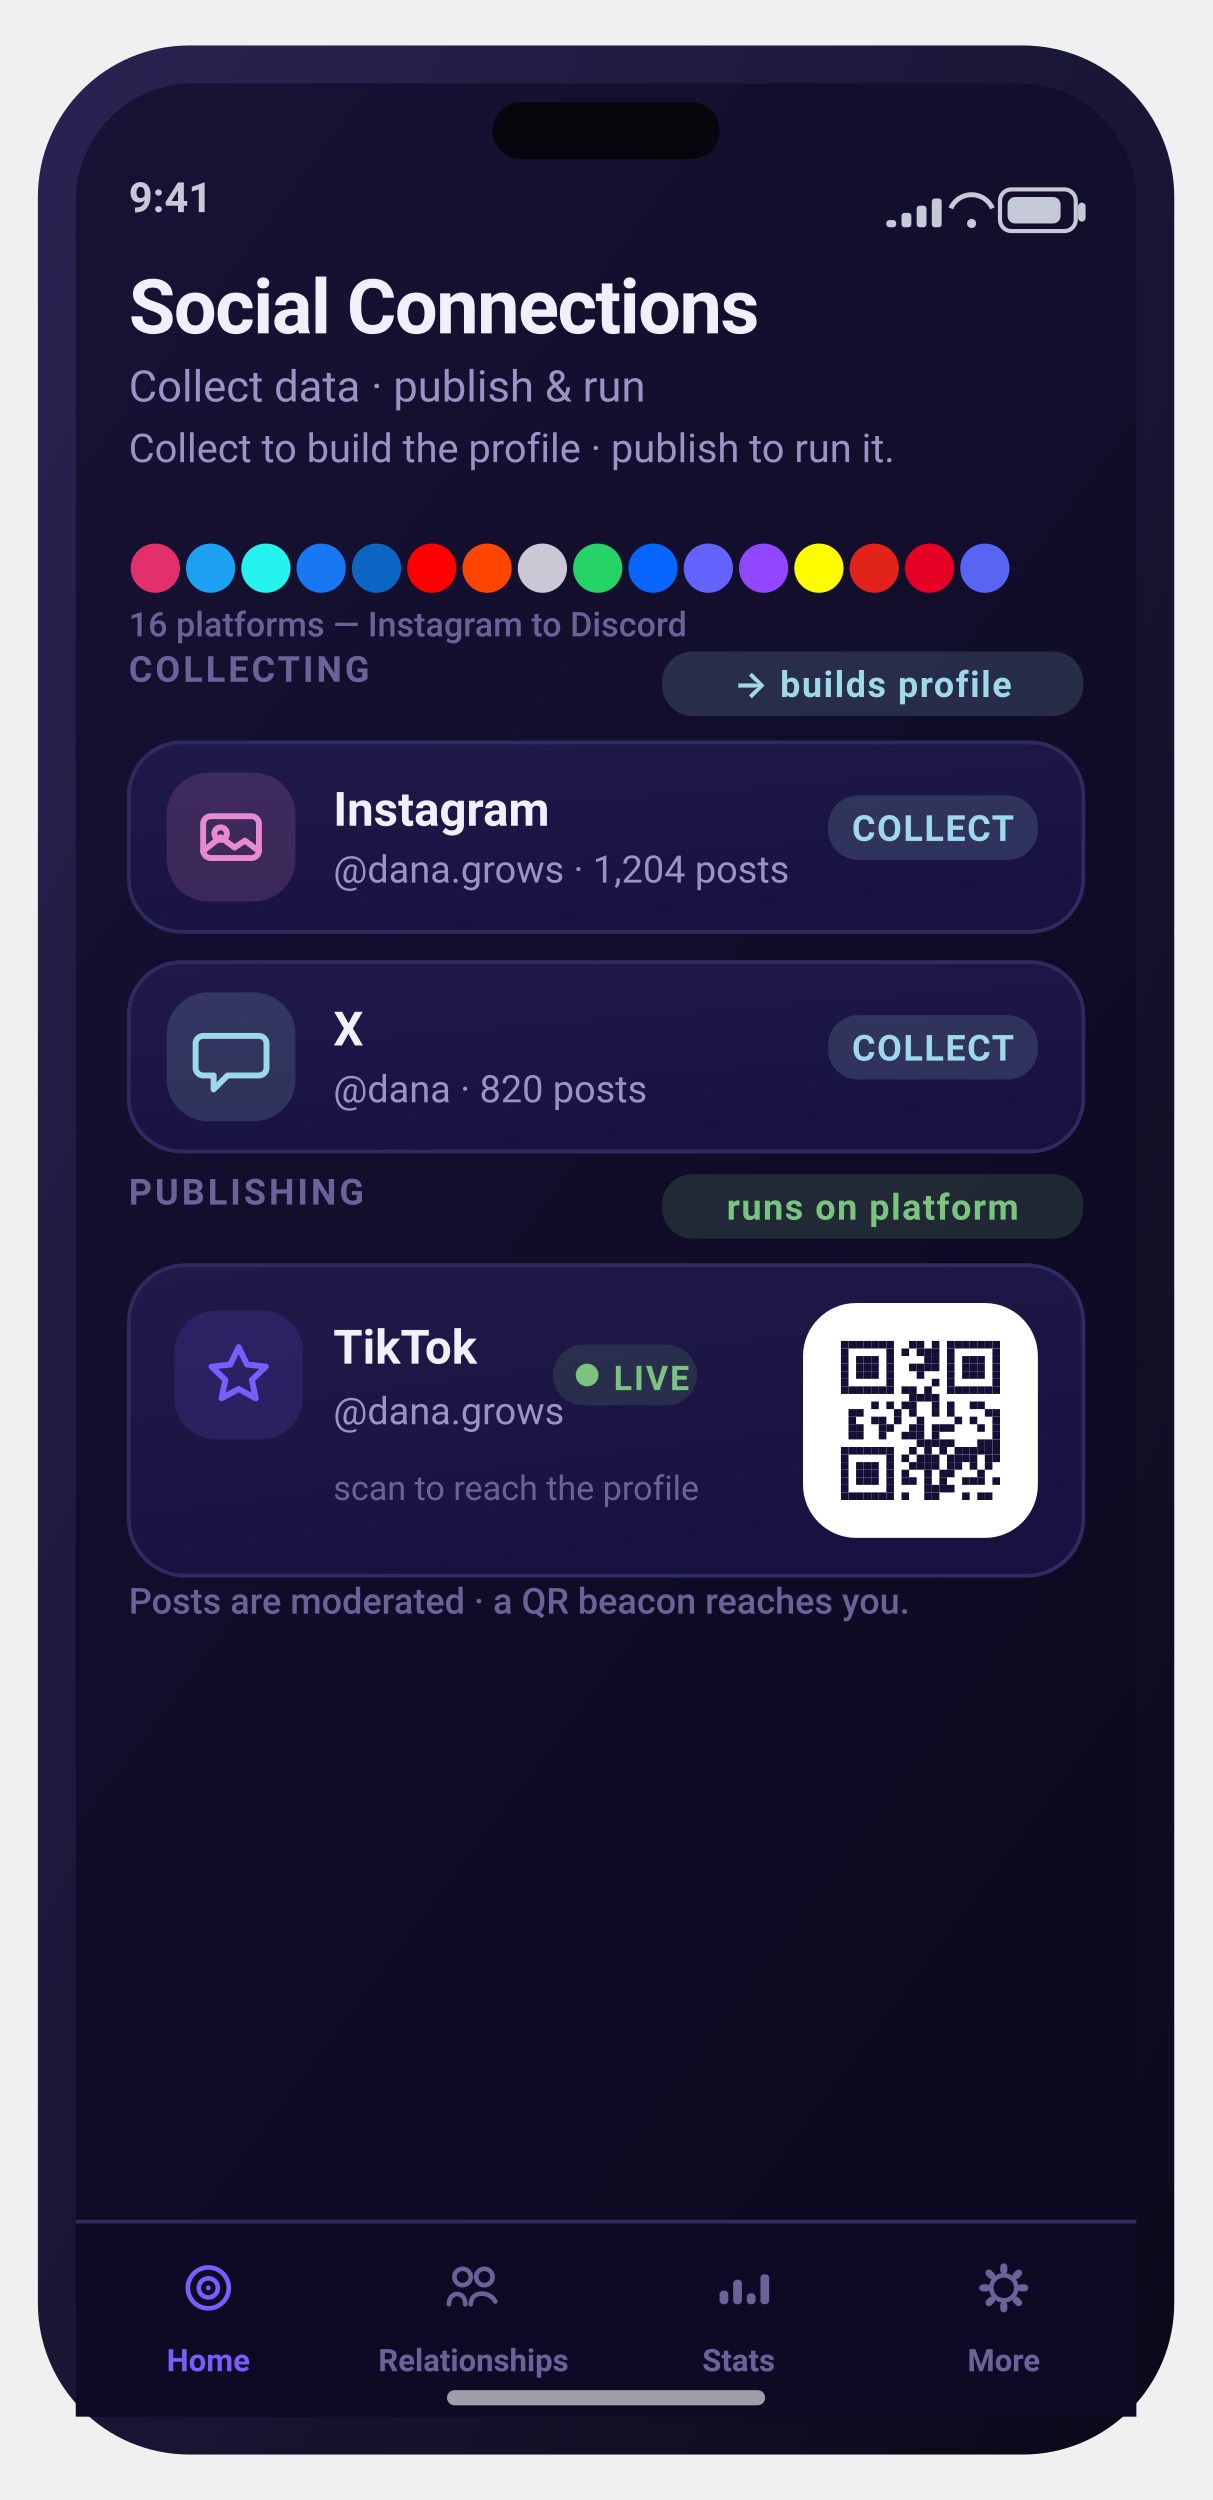
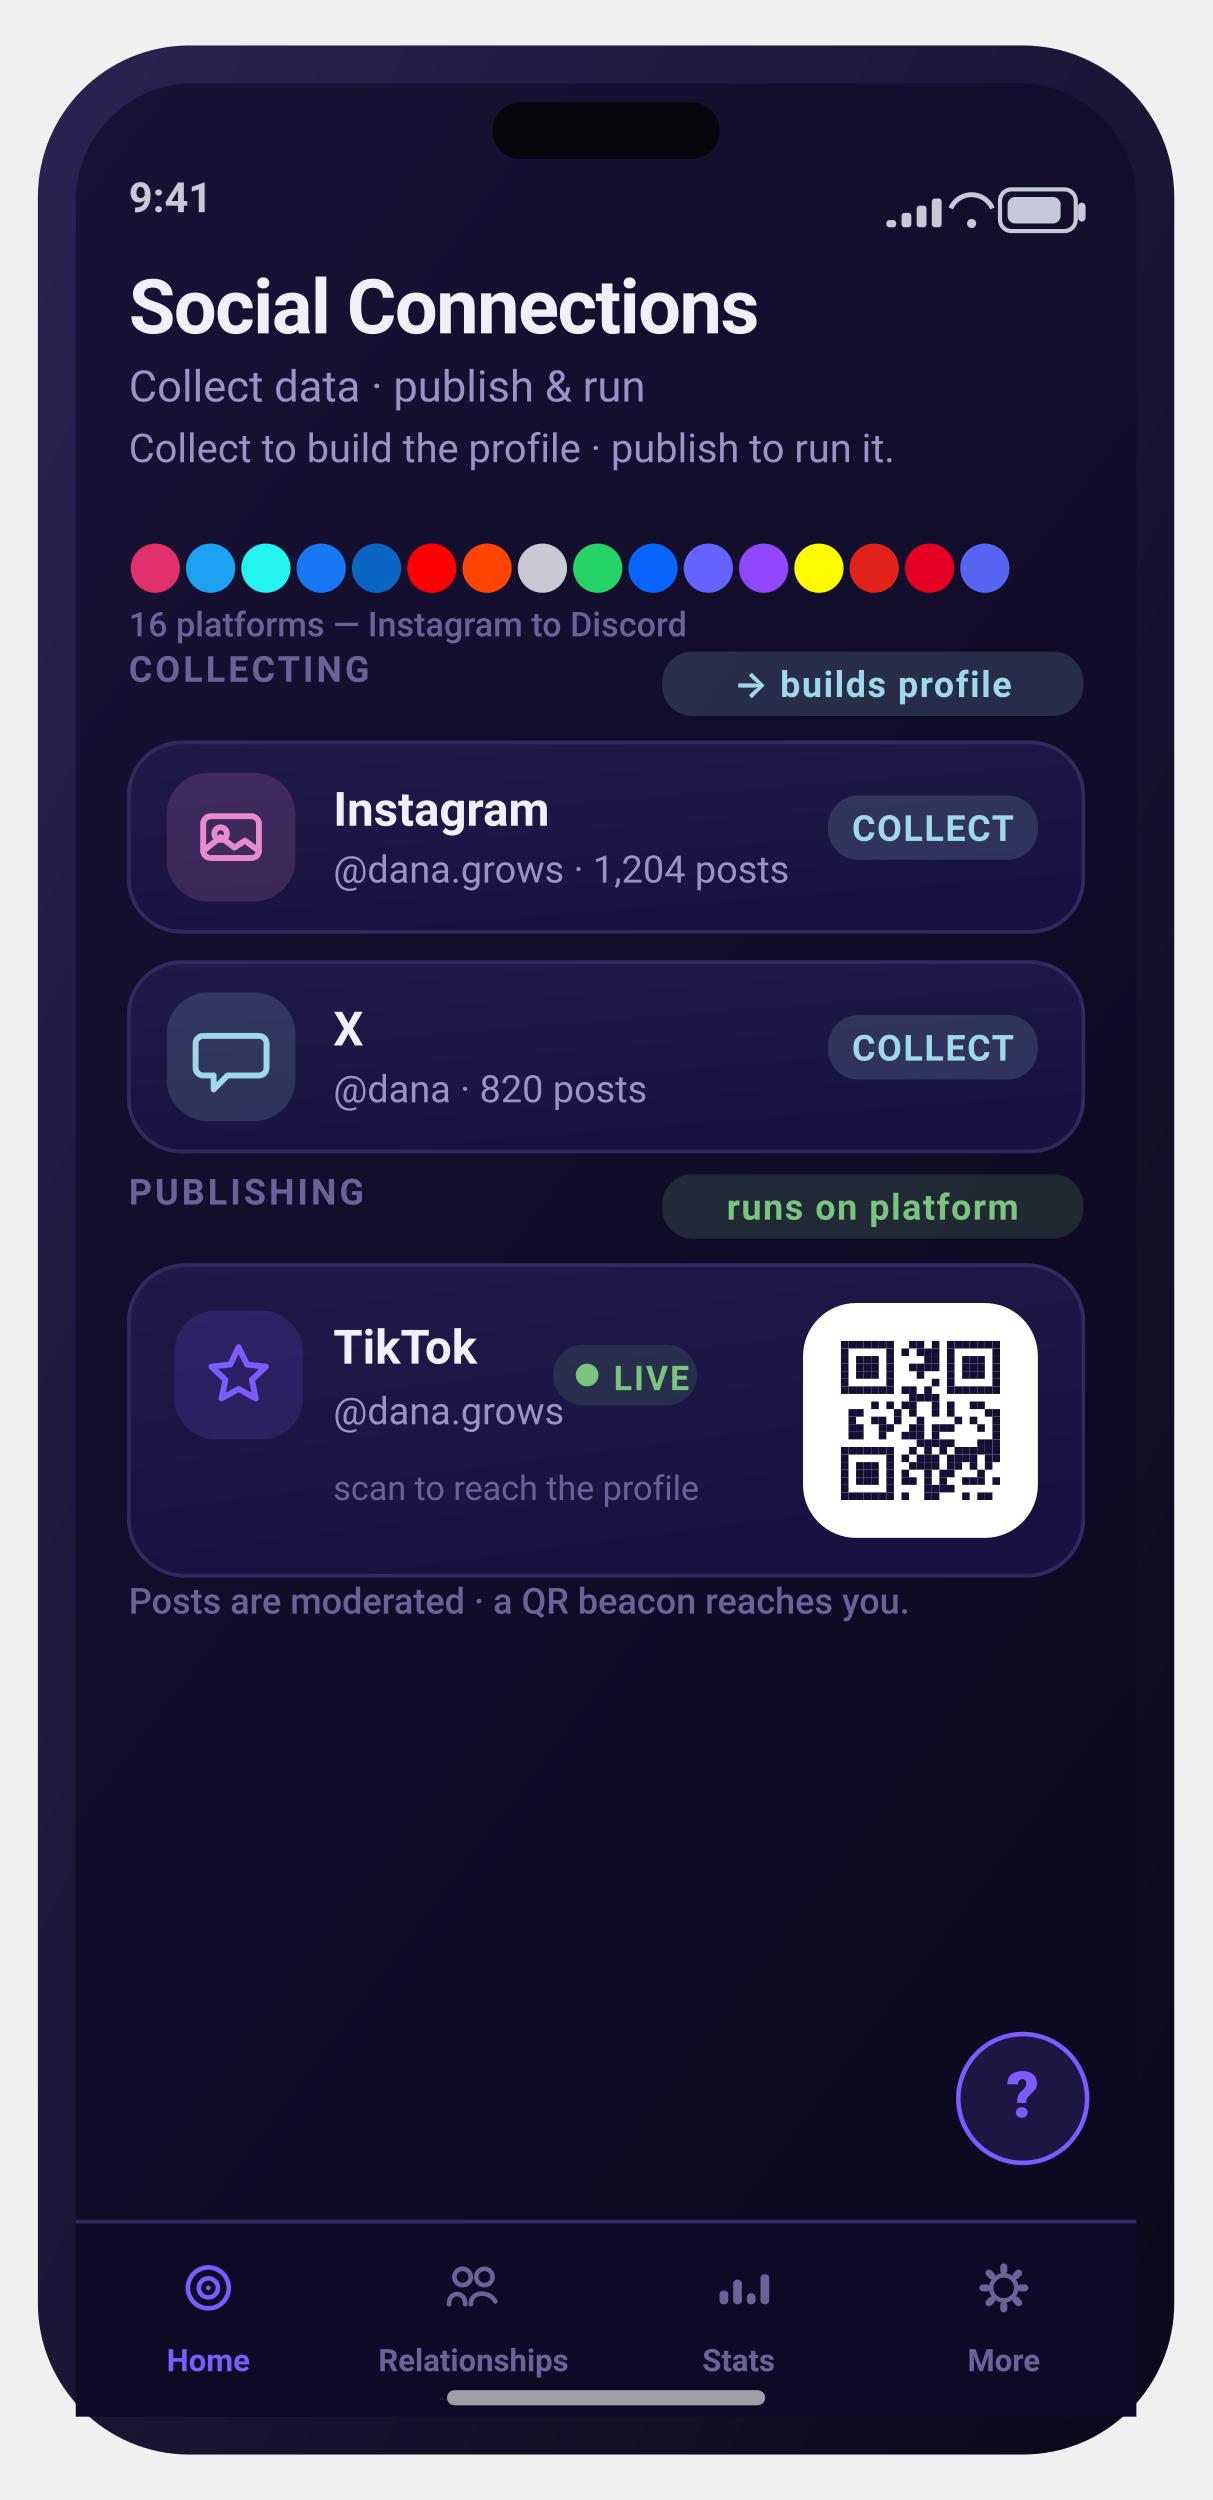
<svg xmlns="http://www.w3.org/2000/svg" width="320" height="660" viewBox="0 0 320 660" role="img" aria-label="Social Connections screen">
  <defs>
    <linearGradient id="gScr" x1="0" y1="0" x2="0.6" y2="1">
      <stop offset="0" stop-color="#181235" />
      <stop offset="1" stop-color="#0c0920" />
    </linearGradient>
    <linearGradient id="gFrame" x1="0" y1="0" x2="1" y2="1">
      <stop offset="0" stop-color="#2a2352" />
      <stop offset="1" stop-color="#0a0818" />
    </linearGradient>
    <linearGradient id="gCard" x1="0" y1="0" x2="0.4" y2="1">
      <stop offset="0" stop-color="#201a48" />
      <stop offset="1" stop-color="#181240" />
    </linearGradient>
    <linearGradient id="gBrand" x1="0" y1="0" x2="1" y2="0">
      <stop offset="0" stop-color="#7b5cff" />
      <stop offset="1" stop-color="#9d7bff" />
    </linearGradient>
    <linearGradient id="gAmber" x1="0" y1="0" x2="1" y2="0">
      <stop offset="0" stop-color="#ffb84d" />
      <stop offset="1" stop-color="#ffd27a" />
    </linearGradient>
    <linearGradient id="mV" x1="0" y1="0" x2="1" y2="0">
      <stop offset="0" stop-color="#7b5cff" />
      <stop offset="1" stop-color="#9d7bff" />
    </linearGradient>
    <linearGradient id="mA" x1="0" y1="0" x2="1" y2="0">
      <stop offset="0" stop-color="#ffb84d" />
      <stop offset="1" stop-color="#ff9f45" />
    </linearGradient>
    <linearGradient id="mG" x1="0" y1="0" x2="1" y2="0">
      <stop offset="0" stop-color="#5fb87a" />
      <stop offset="1" stop-color="#7bc47f" />
    </linearGradient>
    <linearGradient id="mC" x1="0" y1="0" x2="1" y2="0">
      <stop offset="0" stop-color="#6bb6d6" />
      <stop offset="1" stop-color="#9fd8e8" />
    </linearGradient>
    <radialGradient id="orb" cx="36%" cy="30%" r="78%">
      <stop offset="0" stop-color="#d9ccff" />
      <stop offset="38%" stop-color="#7b5cff" />
      <stop offset="78%" stop-color="#3f3bc0" />
      <stop offset="100%" stop-color="#140f34" />
    </radialGradient>
    <radialGradient id="glow" cx="50%" cy="50%" r="50%">
      <stop offset="0" stop-color="#7b5cff" stop-opacity="0.5" />
      <stop offset="1" stop-color="#7b5cff" stop-opacity="0" />
    </radialGradient>
  </defs>
  <rect x="10.0" y="12.0" width="300.0" height="636.0" rx="40" fill="url(#gFrame)" />
  <rect x="20.0" y="22.0" width="280.0" height="616.0" rx="31" fill="url(#gScr)" />
  <rect x="130.0" y="27.0" width="60.0" height="15.0" rx="7.5" fill="#05070d" />
  <text x="34.0" y="56.0" font-family="-apple-system,BlinkMacSystemFont,'SF Pro Display','SF Pro Text','Segoe UI',Roboto,system-ui,sans-serif" font-size="11" font-weight="600" fill="#c7c9d9" text-anchor="start">9:41</text>
  <rect x="264.0" y="50.0" width="20.0" height="11.0" rx="3" fill="none" stroke="#c7c9d9" stroke-width="1.1" />
  <rect x="266.0" y="52.0" width="14.0" height="7.0" rx="2" fill="#c7c9d9" />
  <rect x="284.6" y="53.5" width="2.0" height="5.0" rx="1" fill="#c7c9d9" />
  <path d="M251 55 a6 6 0 0 1 11 0" fill="none" stroke="#c7c9d9" stroke-width="1.3" />
  <circle cx="256.5" cy="59" r="1.2" fill="#c7c9d9" />
  <rect x="234.0" y="58.1" width="2.6" height="1.9" rx="0.8" fill="#c7c9d9" />
  <rect x="238.0" y="56.2" width="2.6" height="3.8" rx="0.8" fill="#c7c9d9" />
  <rect x="242.0" y="54.3" width="2.6" height="5.7" rx="0.8" fill="#c7c9d9" />
  <rect x="246.0" y="52.4" width="2.6" height="7.6" rx="0.8" fill="#c7c9d9" />
  <text x="34.0" y="88.0" font-family="-apple-system,BlinkMacSystemFont,'SF Pro Display','SF Pro Text','Segoe UI',Roboto,system-ui,sans-serif" font-size="20" font-weight="700" fill="#f2effc" text-anchor="start" letter-spacing="-0.4">Social Connections</text>
  <text x="34.0" y="106.0" font-family="-apple-system,BlinkMacSystemFont,'SF Pro Display','SF Pro Text','Segoe UI',Roboto,system-ui,sans-serif" font-size="11.5" font-weight="400" fill="#9a93c6" text-anchor="start">Collect data · publish &amp; run</text>
  <text x="34.0" y="122.0" font-family="-apple-system,BlinkMacSystemFont,'SF Pro Display','SF Pro Text','Segoe UI',Roboto,system-ui,sans-serif" font-size="10.5" font-weight="400" fill="#9a93c6" text-anchor="start">Collect to build the profile · publish to run it.</text>
  <circle cx="41.0" cy="150" r="6.5" fill="#E1306C" />
  <circle cx="55.6" cy="150" r="6.5" fill="#1DA1F2" />
  <circle cx="70.2" cy="150" r="6.5" fill="#25F4EE" />
  <circle cx="84.8" cy="150" r="6.5" fill="#1877F2" />
  <circle cx="99.4" cy="150" r="6.5" fill="#0A66C2" />
  <circle cx="114.0" cy="150" r="6.5" fill="#FF0000" />
  <circle cx="128.6" cy="150" r="6.5" fill="#FF4500" />
  <circle cx="143.2" cy="150" r="6.5" fill="#c9c9d6" />
  <circle cx="157.8" cy="150" r="6.5" fill="#25D366" />
  <circle cx="172.4" cy="150" r="6.5" fill="#0866FF" />
  <circle cx="187.0" cy="150" r="6.5" fill="#6364FF" />
  <circle cx="201.6" cy="150" r="6.5" fill="#9146FF" />
  <circle cx="216.2" cy="150" r="6.5" fill="#FFFC00" />
  <circle cx="230.8" cy="150" r="6.5" fill="#E2231A" />
  <circle cx="245.4" cy="150" r="6.5" fill="#E60023" />
  <circle cx="260.0" cy="150" r="6.5" fill="#5865F2" />
  <text x="34.0" y="168.0" font-family="-apple-system,BlinkMacSystemFont,'SF Pro Display','SF Pro Text','Segoe UI',Roboto,system-ui,sans-serif" font-size="9" font-weight="500" fill="#6a6399" text-anchor="start">16 platforms — Instagram to Discord</text>
  <text x="34.0" y="180.0" font-family="-apple-system,BlinkMacSystemFont,'SF Pro Display','SF Pro Text','Segoe UI',Roboto,system-ui,sans-serif" font-size="9.5" font-weight="700" fill="#6a6399" text-anchor="start" letter-spacing="0.8">COLLECTING</text>
  <rect x="174.8" y="172.0" width="111.2" height="17.0" rx="8" fill="rgba(159,216,232,0.16)" />
  <text x="230.4" y="184.0" font-family="-apple-system,BlinkMacSystemFont,'SF Pro Display','SF Pro Text','Segoe UI',Roboto,system-ui,sans-serif" font-size="9.5" font-weight="700" fill="#9fd8e8" text-anchor="middle" letter-spacing="0.4">→ builds profile</text>
  <rect x="34.0" y="196.0" width="252.0" height="50.0" rx="14" fill="url(#gCard)" stroke="#302a60" stroke-width="1" />
  <rect x="44.0" y="204.0" width="34.0" height="34.0" rx="11" fill="rgba(231,139,208,0.16)" />
  <rect x="53.64" y="215.48" width="14.72" height="11.04" rx="2" fill="none" stroke="#e78bd0" stroke-width="1.56" stroke-linecap="round" stroke-linejoin="round" />
  <circle cx="58.24" cy="220.08" r="1.656" fill="none" stroke="#e78bd0" stroke-width="1.56" stroke-linecap="round" stroke-linejoin="round" />
  <path d="M53.64 224.68 l4.6 -3.68 3.68 2.76 2.76 -1.84 3.68 2.76" fill="none" stroke="#e78bd0" stroke-width="1.56" stroke-linecap="round" stroke-linejoin="round" />
  <text x="88.0" y="218.0" font-family="-apple-system,BlinkMacSystemFont,'SF Pro Display','SF Pro Text','Segoe UI',Roboto,system-ui,sans-serif" font-size="12.5" font-weight="650" fill="#f2effc" text-anchor="start">Instagram</text>
  <text x="88.0" y="233.0" font-family="-apple-system,BlinkMacSystemFont,'SF Pro Display','SF Pro Text','Segoe UI',Roboto,system-ui,sans-serif" font-size="10" font-weight="400" fill="#9a93c6" text-anchor="start">@dana.grows · 1,204 posts</text>
  <rect x="218.6" y="210.0" width="55.4" height="17.0" rx="8" fill="rgba(159,216,232,0.16)" />
  <text x="246.3" y="222.0" font-family="-apple-system,BlinkMacSystemFont,'SF Pro Display','SF Pro Text','Segoe UI',Roboto,system-ui,sans-serif" font-size="9.5" font-weight="700" fill="#9fd8e8" text-anchor="middle" letter-spacing="0.4">COLLECT</text>
  <rect x="34.0" y="254.0" width="252.0" height="50.0" rx="14" fill="url(#gCard)" stroke="#302a60" stroke-width="1" />
  <rect x="44.0" y="262.0" width="34.0" height="34.0" rx="11" fill="rgba(159,216,232,0.16)" />
  <path d="M53.64 273.48 h14.72 a2 2 0 0 1 2 2 v6.44 a2 2 0 0 1 -2 2 h-8.28 l-3.68 3.68 v-3.68 h-2.76 a2 2 0 0 1 -2 -2 v-6.44 a2 2 0 0 1 2 -2 Z" fill="none" stroke="#9fd8e8" stroke-width="1.56" stroke-linecap="round" stroke-linejoin="round" />
  <text x="88.0" y="276.0" font-family="-apple-system,BlinkMacSystemFont,'SF Pro Display','SF Pro Text','Segoe UI',Roboto,system-ui,sans-serif" font-size="12.5" font-weight="650" fill="#f2effc" text-anchor="start">X</text>
  <text x="88.0" y="291.0" font-family="-apple-system,BlinkMacSystemFont,'SF Pro Display','SF Pro Text','Segoe UI',Roboto,system-ui,sans-serif" font-size="10" font-weight="400" fill="#9a93c6" text-anchor="start">@dana · 820 posts</text>
  <rect x="218.6" y="268.0" width="55.4" height="17.0" rx="8" fill="rgba(159,216,232,0.16)" />
  <text x="246.3" y="280.0" font-family="-apple-system,BlinkMacSystemFont,'SF Pro Display','SF Pro Text','Segoe UI',Roboto,system-ui,sans-serif" font-size="9.5" font-weight="700" fill="#9fd8e8" text-anchor="middle" letter-spacing="0.4">COLLECT</text>
  <text x="34.0" y="318.0" font-family="-apple-system,BlinkMacSystemFont,'SF Pro Display','SF Pro Text','Segoe UI',Roboto,system-ui,sans-serif" font-size="9.5" font-weight="700" fill="#6a6399" text-anchor="start" letter-spacing="0.8">PUBLISHING</text>
  <rect x="174.8" y="310.0" width="111.2" height="17.0" rx="8" fill="rgba(123,196,127,0.16)" />
  <text x="230.4" y="322.0" font-family="-apple-system,BlinkMacSystemFont,'SF Pro Display','SF Pro Text','Segoe UI',Roboto,system-ui,sans-serif" font-size="9.5" font-weight="700" fill="#7bc47f" text-anchor="middle" letter-spacing="0.4">runs on platform</text>
  <rect x="34.0" y="334.0" width="252.0" height="82.0" rx="15" fill="url(#gCard)" stroke="#302a60" stroke-width="1" />
  <rect x="46.0" y="346.0" width="34.0" height="34.0" rx="11" fill="rgba(123,92,255,0.16)" />
  <path d="M63 355.64 l2.208 4.6 4.968 0.552 -3.68 3.496 1.012 4.876 -4.508 -2.484 -4.508 2.484 1.012 -4.876 -3.68 -3.496 4.968 -0.552 Z" fill="none" stroke="#7b5cff" stroke-width="1.56" stroke-linecap="round" stroke-linejoin="round" />
  <text x="88.0" y="360.0" font-family="-apple-system,BlinkMacSystemFont,'SF Pro Display','SF Pro Text','Segoe UI',Roboto,system-ui,sans-serif" font-size="12.5" font-weight="650" fill="#f2effc" text-anchor="start">TikTok</text>
  <text x="88.0" y="376.0" font-family="-apple-system,BlinkMacSystemFont,'SF Pro Display','SF Pro Text','Segoe UI',Roboto,system-ui,sans-serif" font-size="10" font-weight="400" fill="#9a93c6" text-anchor="start">@dana.grows</text>
  <rect x="146.0" y="355.0" width="38.0" height="16.0" rx="8" fill="rgba(123,196,127,0.14)" />
  <circle cx="155.0" cy="363" r="3" fill="#7bc47f" />
  <text x="162.0" y="367.0" font-family="-apple-system,BlinkMacSystemFont,'SF Pro Display','SF Pro Text','Segoe UI',Roboto,system-ui,sans-serif" font-size="9" font-weight="700" fill="#7bc47f" text-anchor="start" letter-spacing="0.5">LIVE</text>
  <text x="88.0" y="396.0" font-family="-apple-system,BlinkMacSystemFont,'SF Pro Display','SF Pro Text','Segoe UI',Roboto,system-ui,sans-serif" font-size="9" font-weight="400" fill="#6a6399" text-anchor="start">scan to reach the profile</text>
  <rect x="212.0" y="344.0" width="62.0" height="62.0" rx="14" fill="#ffffff" />
  <rect x="240.0" y="354.0" width="2.0" height="2.0" rx="0" fill="#140f34" />
  <rect x="242.0" y="354.0" width="2.0" height="2.0" rx="0" fill="#140f34" />
  <rect x="246.0" y="354.0" width="2.0" height="2.0" rx="0" fill="#140f34" />
  <rect x="238.0" y="356.0" width="2.0" height="2.0" rx="0" fill="#140f34" />
  <rect x="242.0" y="356.0" width="2.0" height="2.0" rx="0" fill="#140f34" />
  <rect x="244.0" y="356.0" width="2.0" height="2.0" rx="0" fill="#140f34" />
  <rect x="246.0" y="356.0" width="2.0" height="2.0" rx="0" fill="#140f34" />
  <rect x="244.0" y="358.0" width="2.0" height="2.0" rx="0" fill="#140f34" />
  <rect x="246.0" y="358.0" width="2.0" height="2.0" rx="0" fill="#140f34" />
  <rect x="240.0" y="360.0" width="2.0" height="2.0" rx="0" fill="#140f34" />
  <rect x="242.0" y="360.0" width="2.0" height="2.0" rx="0" fill="#140f34" />
  <rect x="244.0" y="360.0" width="2.0" height="2.0" rx="0" fill="#140f34" />
  <rect x="246.0" y="360.0" width="2.0" height="2.0" rx="0" fill="#140f34" />
  <rect x="242.0" y="362.0" width="2.0" height="2.0" rx="0" fill="#140f34" />
  <rect x="246.0" y="364.0" width="2.0" height="2.0" rx="0" fill="#140f34" />
  <rect x="238.0" y="366.0" width="2.0" height="2.0" rx="0" fill="#140f34" />
  <rect x="240.0" y="366.0" width="2.0" height="2.0" rx="0" fill="#140f34" />
  <rect x="244.0" y="366.0" width="2.0" height="2.0" rx="0" fill="#140f34" />
  <rect x="240.0" y="368.0" width="2.0" height="2.0" rx="0" fill="#140f34" />
  <rect x="242.0" y="368.0" width="2.0" height="2.0" rx="0" fill="#140f34" />
  <rect x="244.0" y="368.0" width="2.0" height="2.0" rx="0" fill="#140f34" />
  <rect x="246.0" y="368.0" width="2.0" height="2.0" rx="0" fill="#140f34" />
  <rect x="230.0" y="370.0" width="2.0" height="2.0" rx="0" fill="#140f34" />
  <rect x="234.0" y="370.0" width="2.0" height="2.0" rx="0" fill="#140f34" />
  <rect x="238.0" y="370.0" width="2.0" height="2.0" rx="0" fill="#140f34" />
  <rect x="240.0" y="370.0" width="2.0" height="2.0" rx="0" fill="#140f34" />
  <rect x="246.0" y="370.0" width="2.0" height="2.0" rx="0" fill="#140f34" />
  <rect x="250.0" y="370.0" width="2.0" height="2.0" rx="0" fill="#140f34" />
  <rect x="256.0" y="370.0" width="2.0" height="2.0" rx="0" fill="#140f34" />
  <rect x="258.0" y="370.0" width="2.0" height="2.0" rx="0" fill="#140f34" />
  <rect x="224.0" y="372.0" width="2.0" height="2.0" rx="0" fill="#140f34" />
  <rect x="226.0" y="372.0" width="2.0" height="2.0" rx="0" fill="#140f34" />
  <rect x="236.0" y="372.0" width="2.0" height="2.0" rx="0" fill="#140f34" />
  <rect x="240.0" y="372.0" width="2.0" height="2.0" rx="0" fill="#140f34" />
  <rect x="246.0" y="372.0" width="2.0" height="2.0" rx="0" fill="#140f34" />
  <rect x="250.0" y="372.0" width="2.0" height="2.0" rx="0" fill="#140f34" />
  <rect x="260.0" y="372.0" width="2.0" height="2.0" rx="0" fill="#140f34" />
  <rect x="262.0" y="372.0" width="2.0" height="2.0" rx="0" fill="#140f34" />
  <rect x="224.0" y="374.0" width="2.0" height="2.0" rx="0" fill="#140f34" />
  <rect x="230.0" y="374.0" width="2.0" height="2.0" rx="0" fill="#140f34" />
  <rect x="232.0" y="374.0" width="2.0" height="2.0" rx="0" fill="#140f34" />
  <rect x="236.0" y="374.0" width="2.0" height="2.0" rx="0" fill="#140f34" />
  <rect x="242.0" y="374.0" width="2.0" height="2.0" rx="0" fill="#140f34" />
  <rect x="252.0" y="374.0" width="2.0" height="2.0" rx="0" fill="#140f34" />
  <rect x="256.0" y="374.0" width="2.0" height="2.0" rx="0" fill="#140f34" />
  <rect x="262.0" y="374.0" width="2.0" height="2.0" rx="0" fill="#140f34" />
  <rect x="224.0" y="376.0" width="2.0" height="2.0" rx="0" fill="#140f34" />
  <rect x="226.0" y="376.0" width="2.0" height="2.0" rx="0" fill="#140f34" />
  <rect x="232.0" y="376.0" width="2.0" height="2.0" rx="0" fill="#140f34" />
  <rect x="234.0" y="376.0" width="2.0" height="2.0" rx="0" fill="#140f34" />
  <rect x="240.0" y="376.0" width="2.0" height="2.0" rx="0" fill="#140f34" />
  <rect x="242.0" y="376.0" width="2.0" height="2.0" rx="0" fill="#140f34" />
  <rect x="246.0" y="376.0" width="2.0" height="2.0" rx="0" fill="#140f34" />
  <rect x="248.0" y="376.0" width="2.0" height="2.0" rx="0" fill="#140f34" />
  <rect x="250.0" y="376.0" width="2.0" height="2.0" rx="0" fill="#140f34" />
  <rect x="258.0" y="376.0" width="2.0" height="2.0" rx="0" fill="#140f34" />
  <rect x="262.0" y="376.0" width="2.0" height="2.0" rx="0" fill="#140f34" />
  <rect x="224.0" y="378.0" width="2.0" height="2.0" rx="0" fill="#140f34" />
  <rect x="226.0" y="378.0" width="2.0" height="2.0" rx="0" fill="#140f34" />
  <rect x="232.0" y="378.0" width="2.0" height="2.0" rx="0" fill="#140f34" />
  <rect x="238.0" y="378.0" width="2.0" height="2.0" rx="0" fill="#140f34" />
  <rect x="240.0" y="378.0" width="2.0" height="2.0" rx="0" fill="#140f34" />
  <rect x="242.0" y="378.0" width="2.0" height="2.0" rx="0" fill="#140f34" />
  <rect x="246.0" y="378.0" width="2.0" height="2.0" rx="0" fill="#140f34" />
  <rect x="262.0" y="378.0" width="2.0" height="2.0" rx="0" fill="#140f34" />
  <rect x="242.0" y="380.0" width="2.0" height="2.0" rx="0" fill="#140f34" />
  <rect x="244.0" y="380.0" width="2.0" height="2.0" rx="0" fill="#140f34" />
  <rect x="246.0" y="380.0" width="2.0" height="2.0" rx="0" fill="#140f34" />
  <rect x="248.0" y="380.0" width="2.0" height="2.0" rx="0" fill="#140f34" />
  <rect x="250.0" y="380.0" width="2.0" height="2.0" rx="0" fill="#140f34" />
  <rect x="258.0" y="380.0" width="2.0" height="2.0" rx="0" fill="#140f34" />
  <rect x="260.0" y="380.0" width="2.0" height="2.0" rx="0" fill="#140f34" />
  <rect x="262.0" y="380.0" width="2.0" height="2.0" rx="0" fill="#140f34" />
  <rect x="240.0" y="382.0" width="2.0" height="2.0" rx="0" fill="#140f34" />
  <rect x="244.0" y="382.0" width="2.0" height="2.0" rx="0" fill="#140f34" />
  <rect x="248.0" y="382.0" width="2.0" height="2.0" rx="0" fill="#140f34" />
  <rect x="252.0" y="382.0" width="2.0" height="2.0" rx="0" fill="#140f34" />
  <rect x="254.0" y="382.0" width="2.0" height="2.0" rx="0" fill="#140f34" />
  <rect x="256.0" y="382.0" width="2.0" height="2.0" rx="0" fill="#140f34" />
  <rect x="258.0" y="382.0" width="2.0" height="2.0" rx="0" fill="#140f34" />
  <rect x="260.0" y="382.0" width="2.0" height="2.0" rx="0" fill="#140f34" />
  <rect x="262.0" y="382.0" width="2.0" height="2.0" rx="0" fill="#140f34" />
  <rect x="238.0" y="384.0" width="2.0" height="2.0" rx="0" fill="#140f34" />
  <rect x="242.0" y="384.0" width="2.0" height="2.0" rx="0" fill="#140f34" />
  <rect x="244.0" y="384.0" width="2.0" height="2.0" rx="0" fill="#140f34" />
  <rect x="246.0" y="384.0" width="2.0" height="2.0" rx="0" fill="#140f34" />
  <rect x="250.0" y="384.0" width="2.0" height="2.0" rx="0" fill="#140f34" />
  <rect x="252.0" y="384.0" width="2.0" height="2.0" rx="0" fill="#140f34" />
  <rect x="254.0" y="384.0" width="2.0" height="2.0" rx="0" fill="#140f34" />
  <rect x="256.0" y="384.0" width="2.0" height="2.0" rx="0" fill="#140f34" />
  <rect x="260.0" y="384.0" width="2.0" height="2.0" rx="0" fill="#140f34" />
  <rect x="262.0" y="384.0" width="2.0" height="2.0" rx="0" fill="#140f34" />
  <rect x="240.0" y="386.0" width="2.0" height="2.0" rx="0" fill="#140f34" />
  <rect x="242.0" y="386.0" width="2.0" height="2.0" rx="0" fill="#140f34" />
  <rect x="244.0" y="386.0" width="2.0" height="2.0" rx="0" fill="#140f34" />
  <rect x="246.0" y="386.0" width="2.0" height="2.0" rx="0" fill="#140f34" />
  <rect x="250.0" y="386.0" width="2.0" height="2.0" rx="0" fill="#140f34" />
  <rect x="252.0" y="386.0" width="2.0" height="2.0" rx="0" fill="#140f34" />
  <rect x="256.0" y="386.0" width="2.0" height="2.0" rx="0" fill="#140f34" />
  <rect x="260.0" y="386.0" width="2.0" height="2.0" rx="0" fill="#140f34" />
  <rect x="238.0" y="388.0" width="2.0" height="2.0" rx="0" fill="#140f34" />
  <rect x="244.0" y="388.0" width="2.0" height="2.0" rx="0" fill="#140f34" />
  <rect x="248.0" y="388.0" width="2.0" height="2.0" rx="0" fill="#140f34" />
  <rect x="250.0" y="388.0" width="2.0" height="2.0" rx="0" fill="#140f34" />
  <rect x="258.0" y="388.0" width="2.0" height="2.0" rx="0" fill="#140f34" />
  <rect x="238.0" y="390.0" width="2.0" height="2.0" rx="0" fill="#140f34" />
  <rect x="240.0" y="390.0" width="2.0" height="2.0" rx="0" fill="#140f34" />
  <rect x="244.0" y="390.0" width="2.0" height="2.0" rx="0" fill="#140f34" />
  <rect x="248.0" y="390.0" width="2.0" height="2.0" rx="0" fill="#140f34" />
  <rect x="254.0" y="390.0" width="2.0" height="2.0" rx="0" fill="#140f34" />
  <rect x="256.0" y="390.0" width="2.0" height="2.0" rx="0" fill="#140f34" />
  <rect x="258.0" y="390.0" width="2.0" height="2.0" rx="0" fill="#140f34" />
  <rect x="262.0" y="390.0" width="2.0" height="2.0" rx="0" fill="#140f34" />
  <rect x="244.0" y="392.0" width="2.0" height="2.0" rx="0" fill="#140f34" />
  <rect x="246.0" y="392.0" width="2.0" height="2.0" rx="0" fill="#140f34" />
  <rect x="248.0" y="392.0" width="2.0" height="2.0" rx="0" fill="#140f34" />
  <rect x="250.0" y="392.0" width="2.0" height="2.0" rx="0" fill="#140f34" />
  <rect x="238.0" y="394.0" width="2.0" height="2.0" rx="0" fill="#140f34" />
  <rect x="244.0" y="394.0" width="2.0" height="2.0" rx="0" fill="#140f34" />
  <rect x="246.0" y="394.0" width="2.0" height="2.0" rx="0" fill="#140f34" />
  <rect x="254.0" y="394.0" width="2.0" height="2.0" rx="0" fill="#140f34" />
  <rect x="258.0" y="394.0" width="2.0" height="2.0" rx="0" fill="#140f34" />
  <rect x="260.0" y="394.0" width="2.0" height="2.0" rx="0" fill="#140f34" />
  <rect x="222.0" y="354.0" width="2.0" height="2.0" rx="0" fill="#140f34" />
  <rect x="224.0" y="354.0" width="2.0" height="2.0" rx="0" fill="#140f34" />
  <rect x="226.0" y="354.0" width="2.0" height="2.0" rx="0" fill="#140f34" />
  <rect x="228.0" y="354.0" width="2.0" height="2.0" rx="0" fill="#140f34" />
  <rect x="230.0" y="354.0" width="2.0" height="2.0" rx="0" fill="#140f34" />
  <rect x="232.0" y="354.0" width="2.0" height="2.0" rx="0" fill="#140f34" />
  <rect x="234.0" y="354.0" width="2.0" height="2.0" rx="0" fill="#140f34" />
  <rect x="222.0" y="356.0" width="2.0" height="2.0" rx="0" fill="#140f34" />
  <rect x="234.0" y="356.0" width="2.0" height="2.0" rx="0" fill="#140f34" />
  <rect x="222.0" y="358.0" width="2.0" height="2.0" rx="0" fill="#140f34" />
  <rect x="226.0" y="358.0" width="2.0" height="2.0" rx="0" fill="#140f34" />
  <rect x="228.0" y="358.0" width="2.0" height="2.0" rx="0" fill="#140f34" />
  <rect x="230.0" y="358.0" width="2.0" height="2.0" rx="0" fill="#140f34" />
  <rect x="234.0" y="358.0" width="2.0" height="2.0" rx="0" fill="#140f34" />
  <rect x="222.0" y="360.0" width="2.0" height="2.0" rx="0" fill="#140f34" />
  <rect x="226.0" y="360.0" width="2.0" height="2.0" rx="0" fill="#140f34" />
  <rect x="228.0" y="360.0" width="2.0" height="2.0" rx="0" fill="#140f34" />
  <rect x="230.0" y="360.0" width="2.0" height="2.0" rx="0" fill="#140f34" />
  <rect x="234.0" y="360.0" width="2.0" height="2.0" rx="0" fill="#140f34" />
  <rect x="222.0" y="362.0" width="2.0" height="2.0" rx="0" fill="#140f34" />
  <rect x="226.0" y="362.0" width="2.0" height="2.0" rx="0" fill="#140f34" />
  <rect x="228.0" y="362.0" width="2.0" height="2.0" rx="0" fill="#140f34" />
  <rect x="230.0" y="362.0" width="2.0" height="2.0" rx="0" fill="#140f34" />
  <rect x="234.0" y="362.0" width="2.0" height="2.0" rx="0" fill="#140f34" />
  <rect x="222.0" y="364.0" width="2.0" height="2.0" rx="0" fill="#140f34" />
  <rect x="234.0" y="364.0" width="2.0" height="2.0" rx="0" fill="#140f34" />
  <rect x="222.0" y="366.0" width="2.0" height="2.0" rx="0" fill="#140f34" />
  <rect x="224.0" y="366.0" width="2.0" height="2.0" rx="0" fill="#140f34" />
  <rect x="226.0" y="366.0" width="2.0" height="2.0" rx="0" fill="#140f34" />
  <rect x="228.0" y="366.0" width="2.0" height="2.0" rx="0" fill="#140f34" />
  <rect x="230.0" y="366.0" width="2.0" height="2.0" rx="0" fill="#140f34" />
  <rect x="232.0" y="366.0" width="2.0" height="2.0" rx="0" fill="#140f34" />
  <rect x="234.0" y="366.0" width="2.0" height="2.0" rx="0" fill="#140f34" />
  <rect x="250.0" y="354.0" width="2.0" height="2.0" rx="0" fill="#140f34" />
  <rect x="252.0" y="354.0" width="2.0" height="2.0" rx="0" fill="#140f34" />
  <rect x="254.0" y="354.0" width="2.0" height="2.0" rx="0" fill="#140f34" />
  <rect x="256.0" y="354.0" width="2.0" height="2.0" rx="0" fill="#140f34" />
  <rect x="258.0" y="354.0" width="2.0" height="2.0" rx="0" fill="#140f34" />
  <rect x="260.0" y="354.0" width="2.0" height="2.0" rx="0" fill="#140f34" />
  <rect x="262.0" y="354.0" width="2.0" height="2.0" rx="0" fill="#140f34" />
  <rect x="250.0" y="356.0" width="2.0" height="2.0" rx="0" fill="#140f34" />
  <rect x="262.0" y="356.0" width="2.0" height="2.0" rx="0" fill="#140f34" />
  <rect x="250.0" y="358.0" width="2.0" height="2.0" rx="0" fill="#140f34" />
  <rect x="254.0" y="358.0" width="2.0" height="2.0" rx="0" fill="#140f34" />
  <rect x="256.0" y="358.0" width="2.0" height="2.0" rx="0" fill="#140f34" />
  <rect x="258.0" y="358.0" width="2.0" height="2.0" rx="0" fill="#140f34" />
  <rect x="262.0" y="358.0" width="2.0" height="2.0" rx="0" fill="#140f34" />
  <rect x="250.0" y="360.0" width="2.0" height="2.0" rx="0" fill="#140f34" />
  <rect x="254.0" y="360.0" width="2.0" height="2.0" rx="0" fill="#140f34" />
  <rect x="256.0" y="360.0" width="2.0" height="2.0" rx="0" fill="#140f34" />
  <rect x="258.0" y="360.0" width="2.0" height="2.0" rx="0" fill="#140f34" />
  <rect x="262.0" y="360.0" width="2.0" height="2.0" rx="0" fill="#140f34" />
  <rect x="250.0" y="362.0" width="2.0" height="2.0" rx="0" fill="#140f34" />
  <rect x="254.0" y="362.0" width="2.0" height="2.0" rx="0" fill="#140f34" />
  <rect x="256.0" y="362.0" width="2.0" height="2.0" rx="0" fill="#140f34" />
  <rect x="258.0" y="362.0" width="2.0" height="2.0" rx="0" fill="#140f34" />
  <rect x="262.0" y="362.0" width="2.0" height="2.0" rx="0" fill="#140f34" />
  <rect x="250.0" y="364.0" width="2.0" height="2.0" rx="0" fill="#140f34" />
  <rect x="262.0" y="364.0" width="2.0" height="2.0" rx="0" fill="#140f34" />
  <rect x="250.0" y="366.0" width="2.0" height="2.0" rx="0" fill="#140f34" />
  <rect x="252.0" y="366.0" width="2.0" height="2.0" rx="0" fill="#140f34" />
  <rect x="254.0" y="366.0" width="2.0" height="2.0" rx="0" fill="#140f34" />
  <rect x="256.0" y="366.0" width="2.0" height="2.0" rx="0" fill="#140f34" />
  <rect x="258.0" y="366.0" width="2.0" height="2.0" rx="0" fill="#140f34" />
  <rect x="260.0" y="366.0" width="2.0" height="2.0" rx="0" fill="#140f34" />
  <rect x="262.0" y="366.0" width="2.0" height="2.0" rx="0" fill="#140f34" />
  <rect x="222.0" y="382.0" width="2.0" height="2.0" rx="0" fill="#140f34" />
  <rect x="224.0" y="382.0" width="2.0" height="2.0" rx="0" fill="#140f34" />
  <rect x="226.0" y="382.0" width="2.0" height="2.0" rx="0" fill="#140f34" />
  <rect x="228.0" y="382.0" width="2.0" height="2.0" rx="0" fill="#140f34" />
  <rect x="230.0" y="382.0" width="2.0" height="2.0" rx="0" fill="#140f34" />
  <rect x="232.0" y="382.0" width="2.0" height="2.0" rx="0" fill="#140f34" />
  <rect x="234.0" y="382.0" width="2.0" height="2.0" rx="0" fill="#140f34" />
  <rect x="222.0" y="384.0" width="2.0" height="2.0" rx="0" fill="#140f34" />
  <rect x="234.0" y="384.0" width="2.0" height="2.0" rx="0" fill="#140f34" />
  <rect x="222.0" y="386.0" width="2.0" height="2.0" rx="0" fill="#140f34" />
  <rect x="226.0" y="386.0" width="2.0" height="2.0" rx="0" fill="#140f34" />
  <rect x="228.0" y="386.0" width="2.0" height="2.0" rx="0" fill="#140f34" />
  <rect x="230.0" y="386.0" width="2.0" height="2.0" rx="0" fill="#140f34" />
  <rect x="234.0" y="386.0" width="2.0" height="2.0" rx="0" fill="#140f34" />
  <rect x="222.0" y="388.0" width="2.0" height="2.0" rx="0" fill="#140f34" />
  <rect x="226.0" y="388.0" width="2.0" height="2.0" rx="0" fill="#140f34" />
  <rect x="228.0" y="388.0" width="2.0" height="2.0" rx="0" fill="#140f34" />
  <rect x="230.0" y="388.0" width="2.0" height="2.0" rx="0" fill="#140f34" />
  <rect x="234.0" y="388.0" width="2.0" height="2.0" rx="0" fill="#140f34" />
  <rect x="222.0" y="390.0" width="2.0" height="2.0" rx="0" fill="#140f34" />
  <rect x="226.0" y="390.0" width="2.0" height="2.0" rx="0" fill="#140f34" />
  <rect x="228.0" y="390.0" width="2.0" height="2.0" rx="0" fill="#140f34" />
  <rect x="230.0" y="390.0" width="2.0" height="2.0" rx="0" fill="#140f34" />
  <rect x="234.0" y="390.0" width="2.0" height="2.0" rx="0" fill="#140f34" />
  <rect x="222.0" y="392.0" width="2.0" height="2.0" rx="0" fill="#140f34" />
  <rect x="234.0" y="392.0" width="2.0" height="2.0" rx="0" fill="#140f34" />
  <rect x="222.0" y="394.0" width="2.0" height="2.0" rx="0" fill="#140f34" />
  <rect x="224.0" y="394.0" width="2.0" height="2.0" rx="0" fill="#140f34" />
  <rect x="226.0" y="394.0" width="2.0" height="2.0" rx="0" fill="#140f34" />
  <rect x="228.0" y="394.0" width="2.0" height="2.0" rx="0" fill="#140f34" />
  <rect x="230.0" y="394.0" width="2.0" height="2.0" rx="0" fill="#140f34" />
  <rect x="232.0" y="394.0" width="2.0" height="2.0" rx="0" fill="#140f34" />
  <rect x="234.0" y="394.0" width="2.0" height="2.0" rx="0" fill="#140f34" />
  <text x="34.0" y="426.0" font-family="-apple-system,BlinkMacSystemFont,'SF Pro Display','SF Pro Text','Segoe UI',Roboto,system-ui,sans-serif" font-size="9.5" font-weight="500" fill="#6a6399" text-anchor="start">Posts are moderated · a QR beacon reaches you.</text>
  <rect x="20.0" y="586.0" width="280.0" height="52.0" rx="0" fill="#0e0a26" />
  <rect x="20" y="586" width="280" height="1" fill="#302a60" />
  <circle cx="55.0" cy="604" r="5.4" fill="none" stroke="#7b5cff" stroke-width="1.22" stroke-linecap="round" stroke-linejoin="round" />
  <circle cx="55.0" cy="604" r="2.52" fill="none" stroke="#7b5cff" stroke-width="1.22" stroke-linecap="round" stroke-linejoin="round" />
  <circle cx="55.0" cy="604" r="0.648" fill="#7b5cff" />
  <text x="55.0" y="626.0" font-family="-apple-system,BlinkMacSystemFont,'SF Pro Display','SF Pro Text','Segoe UI',Roboto,system-ui,sans-serif" font-size="8.2" font-weight="600" fill="#7b5cff" text-anchor="middle">Home</text>
  <circle cx="122.12" cy="601.12" r="2.16" fill="none" stroke="#6a6399" stroke-width="1.22" stroke-linecap="round" stroke-linejoin="round" />
  <circle cx="127.88" cy="601.12" r="2.16" fill="none" stroke="#6a6399" stroke-width="1.22" stroke-linecap="round" stroke-linejoin="round" />
  <path d="M118.52 608.32 c0 -3.6 4.32 -3.6 4.32 0 M124.28 608.32 c0 -3.6 5.04 -3.6 6.48 -0.72" fill="none" stroke="#6a6399" stroke-width="1.22" stroke-linecap="round" stroke-linejoin="round" />
  <text x="125.0" y="626.0" font-family="-apple-system,BlinkMacSystemFont,'SF Pro Display','SF Pro Text','Segoe UI',Roboto,system-ui,sans-serif" font-size="8.2" font-weight="600" fill="#6a6399" text-anchor="middle">Relationships</text>
  <rect x="189.96" y="604.72" width="2.304" height="3.6" rx="1" fill="#6a6399" />
  <rect x="193.56" y="601.84" width="2.304" height="6.48" rx="1" fill="#6a6399" />
  <rect x="197.16" y="605.44" width="2.304" height="2.88" rx="1" fill="#6a6399" />
  <rect x="200.76" y="600.4" width="2.304" height="7.92" rx="1" fill="#6a6399" />
  <text x="195.0" y="626.0" font-family="-apple-system,BlinkMacSystemFont,'SF Pro Display','SF Pro Text','Segoe UI',Roboto,system-ui,sans-serif" font-size="8.2" font-weight="600" fill="#6a6399" text-anchor="middle">Stats</text>
  <rect x="264.064" y="597.52" width="1.872" height="2.88" rx="1" transform="rotate(0 265.0 604)" fill="#6a6399" />
  <rect x="264.064" y="597.52" width="1.872" height="2.88" rx="1" transform="rotate(45 265.0 604)" fill="#6a6399" />
  <rect x="264.064" y="597.52" width="1.872" height="2.88" rx="1" transform="rotate(90 265.0 604)" fill="#6a6399" />
  <rect x="264.064" y="597.52" width="1.872" height="2.88" rx="1" transform="rotate(135 265.0 604)" fill="#6a6399" />
  <rect x="264.064" y="597.52" width="1.872" height="2.88" rx="1" transform="rotate(180 265.0 604)" fill="#6a6399" />
  <rect x="264.064" y="597.52" width="1.872" height="2.88" rx="1" transform="rotate(225 265.0 604)" fill="#6a6399" />
  <rect x="264.064" y="597.52" width="1.872" height="2.88" rx="1" transform="rotate(270 265.0 604)" fill="#6a6399" />
  <rect x="264.064" y="597.52" width="1.872" height="2.88" rx="1" transform="rotate(315 265.0 604)" fill="#6a6399" />
  <circle cx="265.0" cy="604" r="3.312" fill="none" stroke="#6a6399" stroke-width="1.22" stroke-linecap="round" stroke-linejoin="round" />
  <text x="265.0" y="626.0" font-family="-apple-system,BlinkMacSystemFont,'SF Pro Display','SF Pro Text','Segoe UI',Roboto,system-ui,sans-serif" font-size="8.2" font-weight="600" fill="#6a6399" text-anchor="middle">More</text>
+   <circle cx="270" cy="554" r="17" fill="rgba(123,92,255,0.16)" stroke="#7b5cff" stroke-width="1.2" />
+   <text x="270.0" y="559.0" font-family="-apple-system,BlinkMacSystemFont,'SF Pro Display','SF Pro Text','Segoe UI',Roboto,system-ui,sans-serif" font-size="17" font-weight="800" fill="#7b5cff" text-anchor="middle">?</text>
  <rect x="118.0" y="631.0" width="84.0" height="4.0" rx="2" fill="rgba(255,255,255,0.6)" />
</svg>
